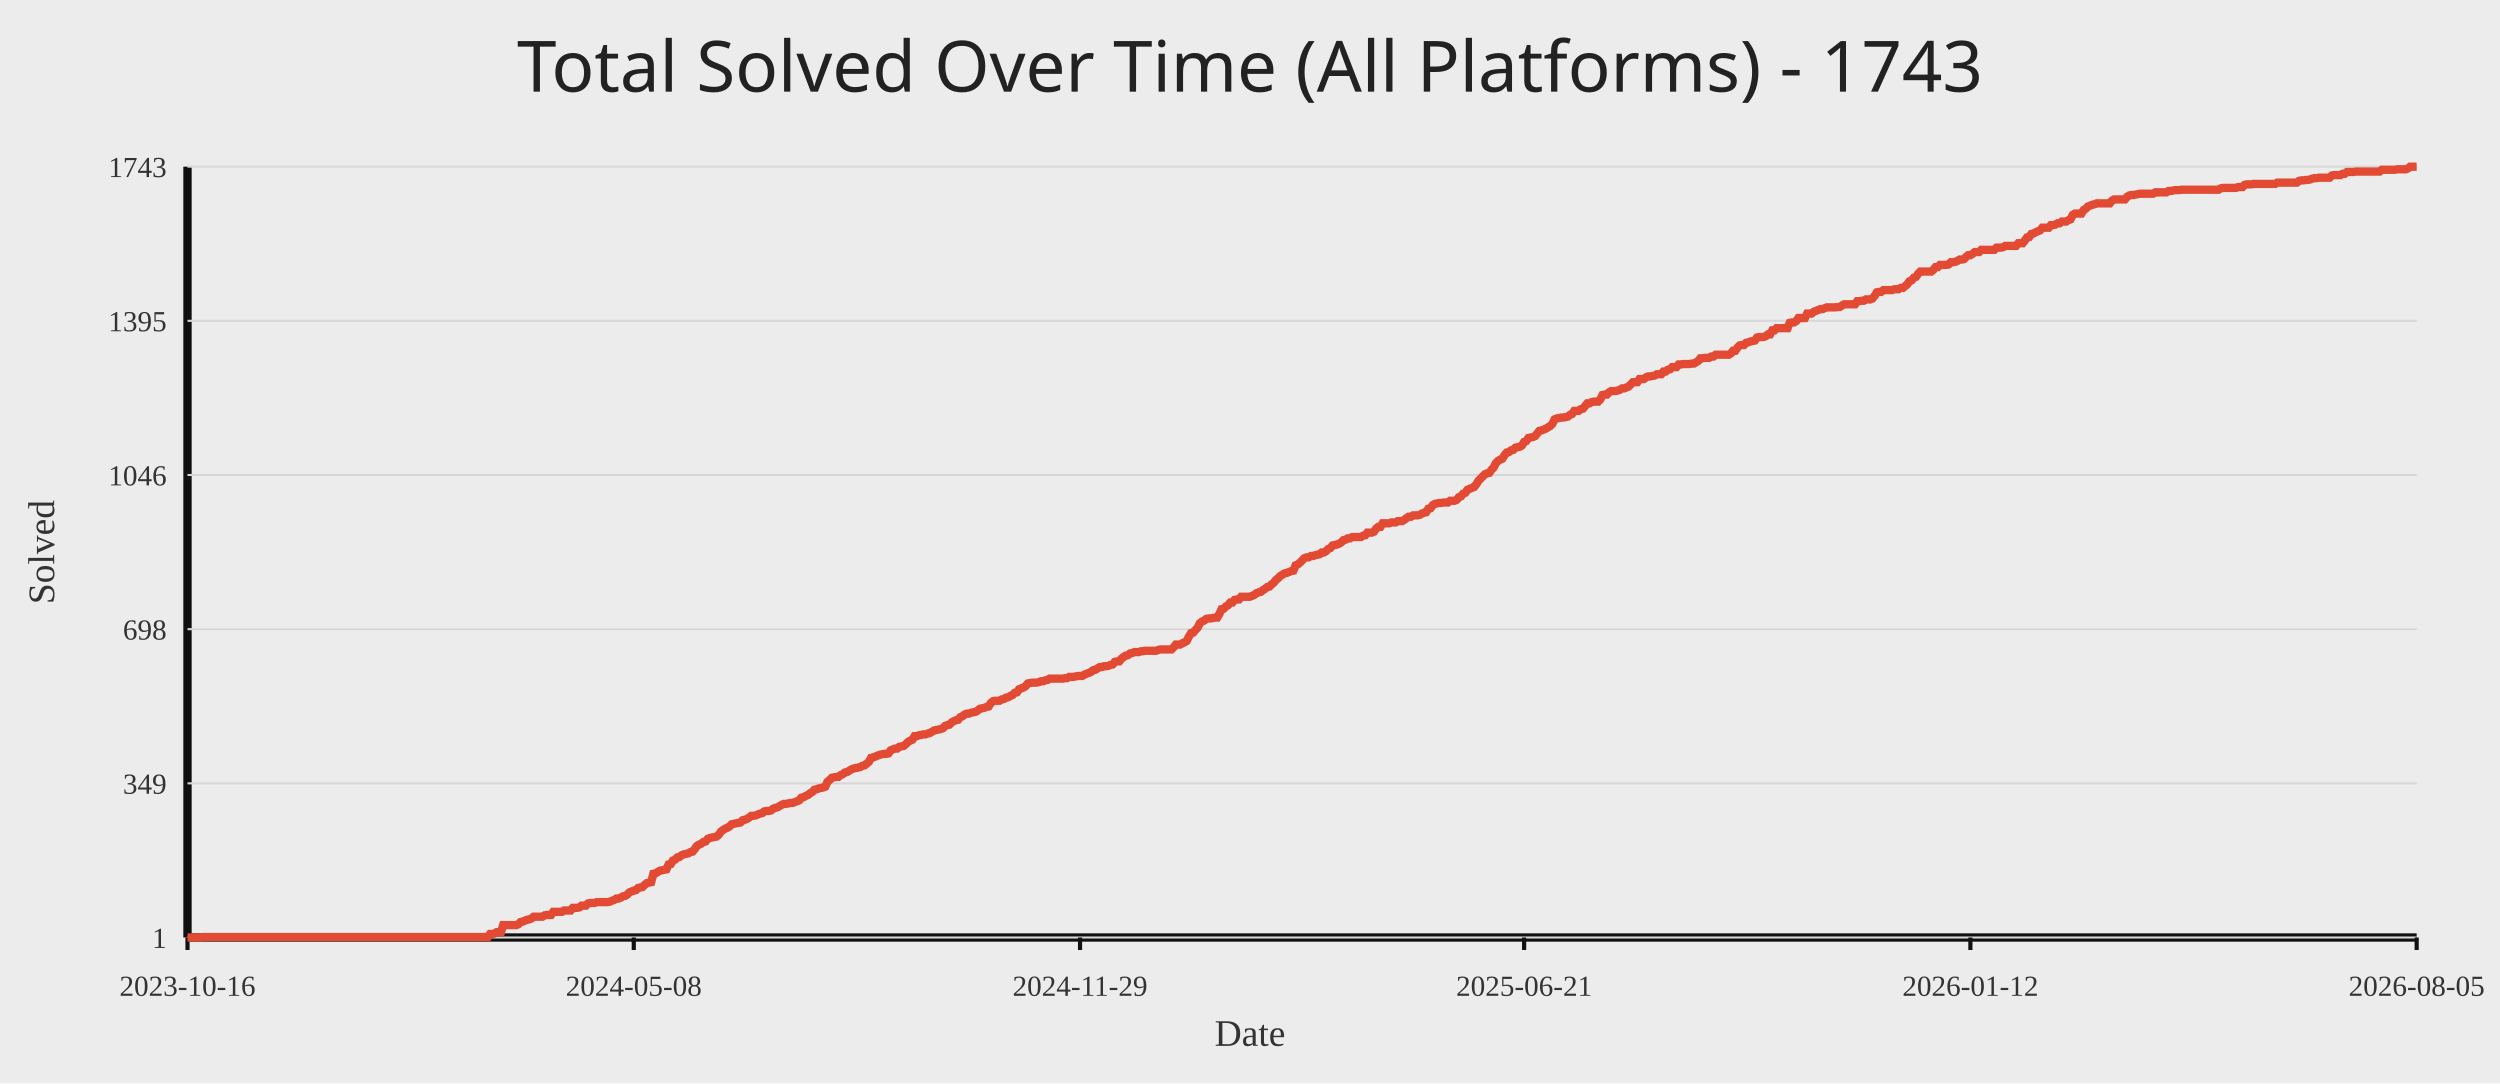
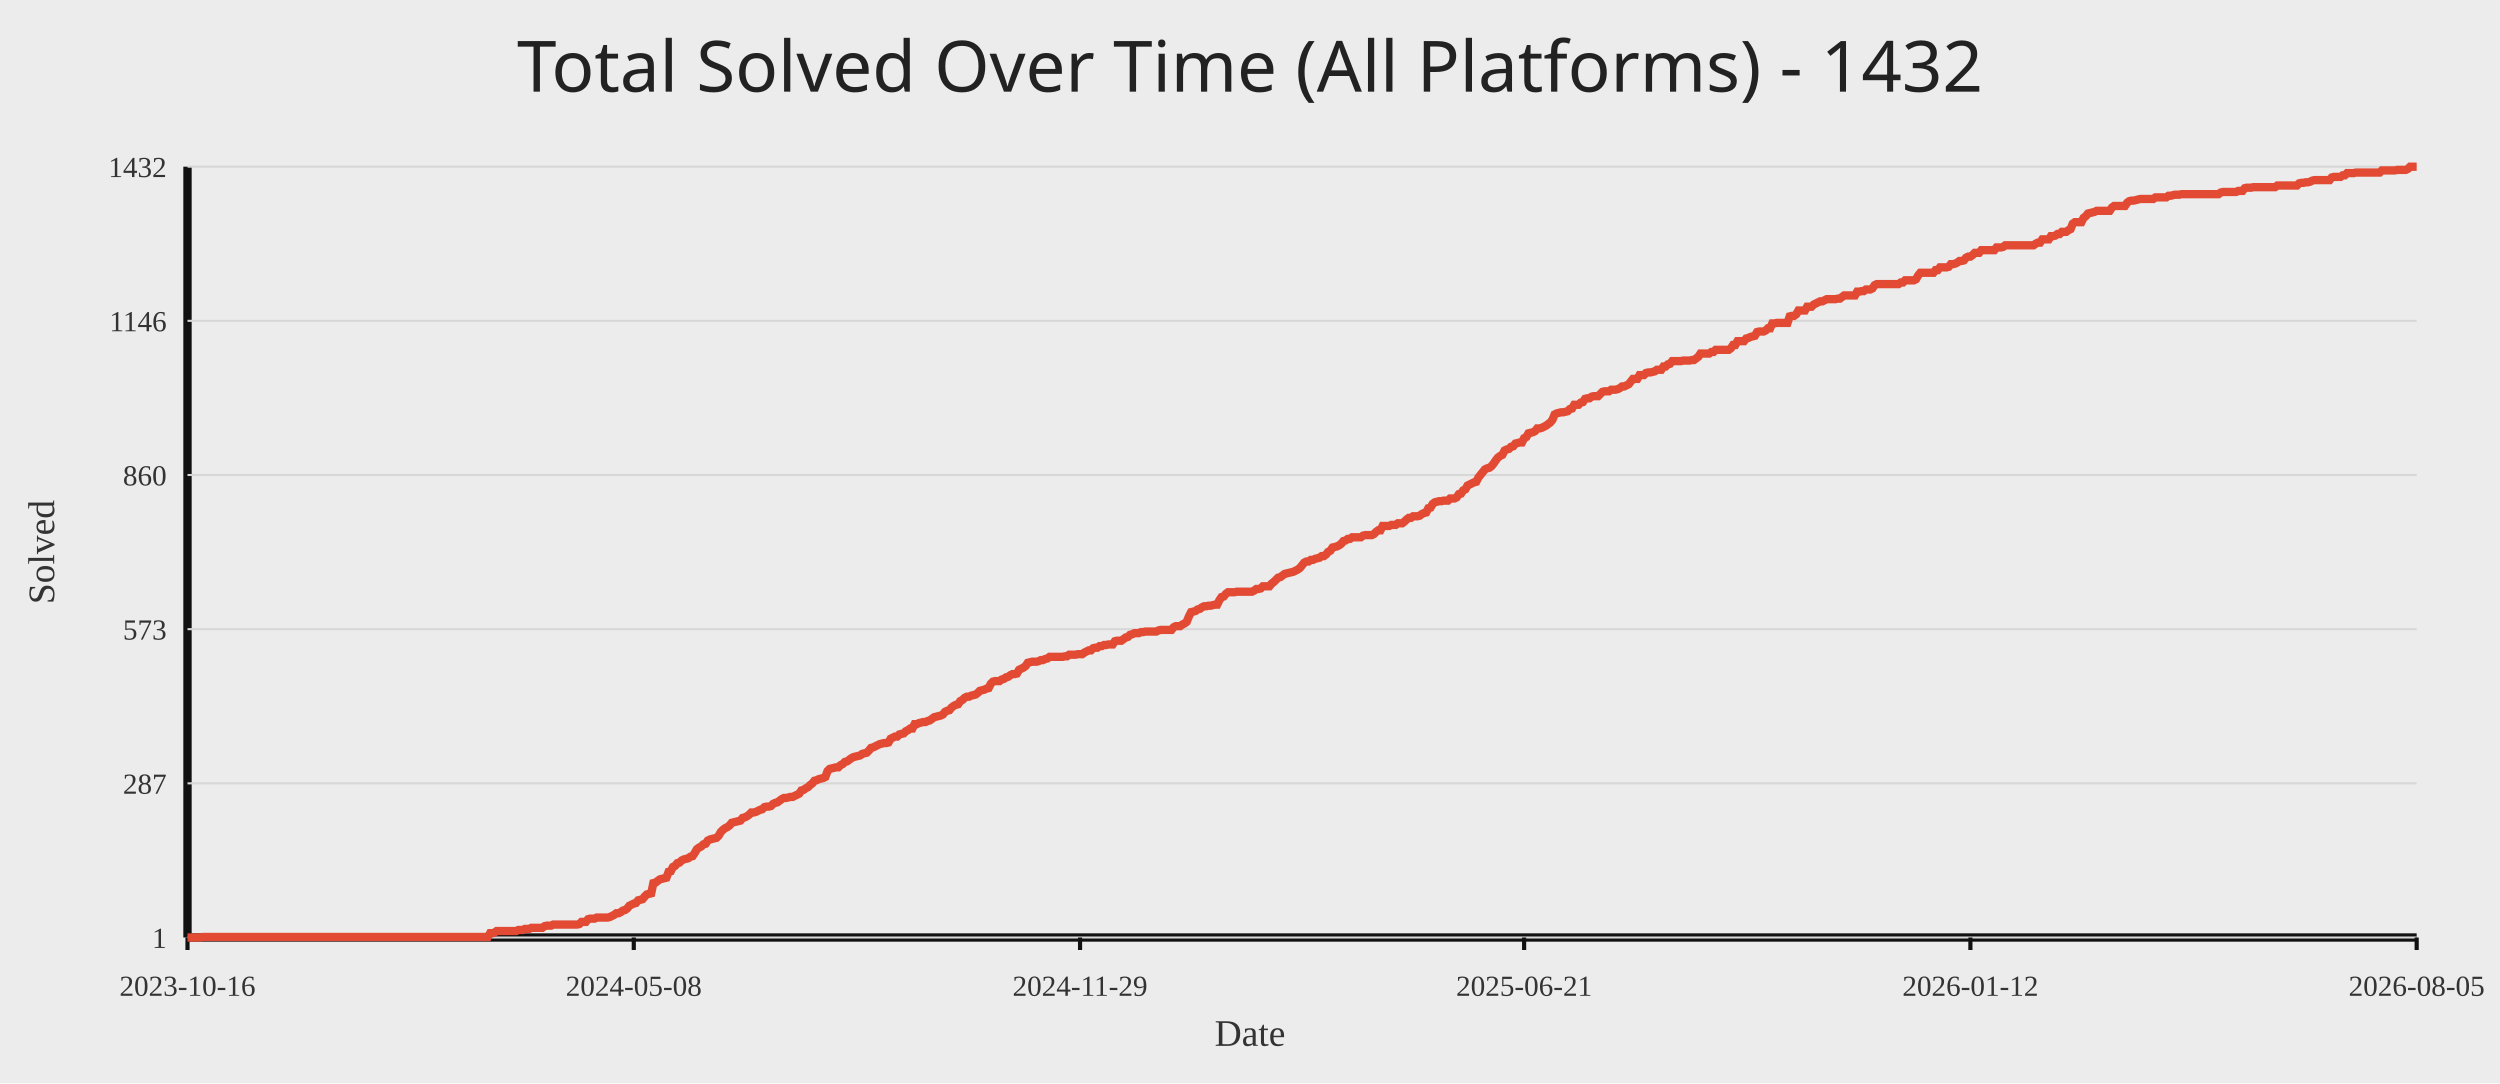
<svg xmlns="http://www.w3.org/2000/svg" width="1200" height="520">
  <rect width="100%" height="100%" fill="#ececec" />
-   <text x="50%" y="44" text-anchor="middle" fill="#222" font-size="34" font-family="Comic Sans MS, Segoe UI">Total Solved Over Time (All Platforms) - 1743</text>
+   <text x="50%" y="44" text-anchor="middle" fill="#222" font-size="34" font-family="Comic Sans MS, Segoe UI">Total Solved Over Time (All Platforms) - 1432</text>
  <line x1="90" y1="450" x2="1160" y2="450" stroke="#111" stroke-width="4" />
  <line x1="90" y1="80" x2="90" y2="450" stroke="#111" stroke-width="4" />
  <line x1="90" y1="450.00" x2="1160" y2="450.00" stroke="#d7d7d7" stroke-width="1" />
  <text x="80" y="455.00" text-anchor="end" fill="#333" font-size="14">1</text>
  <line x1="90" y1="376.00" x2="1160" y2="376.00" stroke="#d7d7d7" stroke-width="1" />
-   <text x="80" y="381.00" text-anchor="end" fill="#333" font-size="14">349</text>
+   <text x="80" y="381.00" text-anchor="end" fill="#333" font-size="14">287</text>
  <line x1="90" y1="302.00" x2="1160" y2="302.00" stroke="#d7d7d7" stroke-width="1" />
-   <text x="80" y="307.00" text-anchor="end" fill="#333" font-size="14">698</text>
+   <text x="80" y="307.00" text-anchor="end" fill="#333" font-size="14">573</text>
  <line x1="90" y1="228.00" x2="1160" y2="228.00" stroke="#d7d7d7" stroke-width="1" />
-   <text x="80" y="233.00" text-anchor="end" fill="#333" font-size="14">1046</text>
+   <text x="80" y="233.00" text-anchor="end" fill="#333" font-size="14">860</text>
  <line x1="90" y1="154.00" x2="1160" y2="154.00" stroke="#d7d7d7" stroke-width="1" />
-   <text x="80" y="159.00" text-anchor="end" fill="#333" font-size="14">1395</text>
+   <text x="80" y="159.00" text-anchor="end" fill="#333" font-size="14">1146</text>
  <line x1="90" y1="80.00" x2="1160" y2="80.00" stroke="#d7d7d7" stroke-width="1" />
-   <text x="80" y="85.00" text-anchor="end" fill="#333" font-size="14">1743</text>
+   <text x="80" y="85.00" text-anchor="end" fill="#333" font-size="14">1432</text>
  <line x1="90.00" y1="450" x2="90.00" y2="456" stroke="#111" stroke-width="2" />
  <text x="90.00" y="478" text-anchor="middle" fill="#333" font-size="14">2023-10-16</text>
  <line x1="304.21" y1="450" x2="304.21" y2="456" stroke="#111" stroke-width="2" />
  <text x="304.21" y="478" text-anchor="middle" fill="#333" font-size="14">2024-05-08</text>
  <line x1="518.42" y1="450" x2="518.42" y2="456" stroke="#111" stroke-width="2" />
  <text x="518.42" y="478" text-anchor="middle" fill="#333" font-size="14">2024-11-29</text>
  <line x1="731.58" y1="450" x2="731.58" y2="456" stroke="#111" stroke-width="2" />
  <text x="731.58" y="478" text-anchor="middle" fill="#333" font-size="14">2025-06-21</text>
  <line x1="945.79" y1="450" x2="945.79" y2="456" stroke="#111" stroke-width="2" />
  <text x="945.79" y="478" text-anchor="middle" fill="#333" font-size="14">2026-01-12</text>
  <line x1="1160.00" y1="450" x2="1160.00" y2="456" stroke="#111" stroke-width="2" />
  <text x="1160.00" y="478" text-anchor="middle" fill="#333" font-size="14">2026-08-05</text>
-   <polyline fill="none" stroke="#e24a33" stroke-width="4" points="90.00,450.00 91.04,450.00 92.09,450.00 93.13,450.00 94.18,450.00 95.22,450.00 96.27,450.00 97.31,449.79 98.36,449.79 99.40,449.79 100.45,449.79 101.49,449.79 102.54,449.79 103.58,449.79 104.63,449.79 105.67,449.79 106.72,449.79 107.76,449.79 108.81,449.79 109.85,449.79 110.90,449.79 111.94,449.79 112.99,449.79 114.03,449.79 115.08,449.79 116.12,449.79 117.17,449.79 118.21,449.79 119.26,449.79 120.30,449.79 121.35,449.79 122.39,449.79 123.44,449.79 124.48,449.79 125.53,449.79 126.57,449.79 127.62,449.79 128.66,449.79 129.71,449.79 130.75,449.79 131.80,449.79 132.84,449.79 133.89,449.79 134.93,449.79 135.98,449.79 137.02,449.79 138.07,449.79 139.11,449.79 140.16,449.79 141.20,449.79 142.25,449.79 143.29,449.79 144.34,449.79 145.38,449.79 146.43,449.79 147.47,449.79 148.52,449.79 149.56,449.79 150.61,449.79 151.65,449.79 152.70,449.79 153.74,449.79 154.79,449.79 155.83,449.79 156.88,449.79 157.92,449.79 158.96,449.79 160.01,449.79 161.05,449.79 162.10,449.79 163.14,449.79 164.19,449.79 165.23,449.79 166.28,449.79 167.32,449.79 168.37,449.79 169.41,449.79 170.46,449.79 171.50,449.79 172.55,449.79 173.59,449.79 174.64,449.79 175.68,449.79 176.73,449.79 177.77,449.79 178.82,449.79 179.86,449.79 180.91,449.79 181.95,449.79 183.00,449.79 184.04,449.79 185.09,449.79 186.13,449.79 187.18,449.79 188.22,449.79 189.27,449.79 190.31,449.79 191.36,449.79 192.40,449.79 193.45,449.79 194.49,449.79 195.54,449.79 196.58,449.79 197.63,449.79 198.67,449.79 199.72,449.79 200.76,449.79 201.81,449.79 202.85,449.79 203.90,449.79 204.94,449.79 205.99,449.79 207.03,449.79 208.08,449.79 209.12,449.79 210.17,449.79 211.21,449.79 212.26,449.79 213.30,449.79 214.35,449.79 215.39,449.79 216.44,449.79 217.48,449.79 218.53,449.79 219.57,449.79 220.62,449.79 221.66,449.79 222.71,449.79 223.75,449.79 224.79,449.79 225.84,449.79 226.88,449.79 227.93,449.79 228.97,449.79 230.02,449.79 231.06,449.79 232.11,449.79 233.15,449.79 234.20,449.79 235.24,448.30 236.29,448.30 237.33,448.09 238.38,447.45 239.42,447.45 240.47,447.45 241.51,444.05 242.56,444.05 243.60,444.05 244.65,444.05 245.69,444.05 246.74,444.05 247.78,444.05 248.83,443.63 249.87,442.57 250.92,442.35 251.96,441.93 253.01,441.50 254.05,441.29 255.10,440.87 256.14,440.02 257.19,440.02 258.23,440.02 259.28,440.02 260.32,440.02 261.37,439.38 262.41,439.17 263.46,439.17 264.50,439.17 265.55,437.68 266.59,437.68 267.64,437.68 268.68,437.68 269.73,437.68 270.77,437.04 271.82,437.04 272.86,437.04 273.91,437.04 274.95,435.77 276.00,435.77 277.04,435.77 278.09,435.56 279.13,434.71 280.18,434.71 281.22,434.71 282.27,433.65 283.31,433.43 284.36,433.43 285.40,433.43 286.45,433.01 287.49,433.01 288.54,433.01 289.58,433.01 290.62,433.01 291.67,433.01 292.71,432.80 293.76,432.37 294.80,431.95 295.85,431.31 296.89,431.31 297.94,430.88 298.98,430.25 300.03,430.03 301.07,429.40 302.12,428.34 303.16,427.91 304.21,427.49 305.25,427.27 306.30,426.21 307.34,426.00 308.39,425.79 309.43,424.72 310.48,423.87 311.52,423.66 312.57,423.45 313.61,419.41 314.66,419.20 315.70,418.56 316.75,417.93 317.79,417.72 318.84,417.50 319.88,417.29 320.93,414.95 321.97,414.74 323.02,413.04 324.06,412.62 325.11,411.56 326.15,411.34 327.20,410.49 328.24,410.07 329.29,409.86 330.33,409.64 331.38,409.01 332.42,408.79 333.47,407.52 334.51,406.03 335.56,405.40 336.60,404.97 337.65,404.12 338.69,403.91 339.74,402.63 340.78,402.21 341.83,402.00 342.87,401.79 343.92,401.57 344.96,400.72 346.01,399.24 347.05,398.39 348.10,397.75 349.14,397.32 350.19,396.69 351.23,395.63 352.28,395.41 353.32,395.20 354.37,394.99 355.41,394.78 356.46,393.71 357.50,393.50 358.54,393.08 359.59,392.44 360.63,391.59 361.68,391.59 362.72,391.38 363.77,390.95 364.81,390.53 365.86,390.32 366.90,389.47 367.95,389.25 368.99,389.25 370.04,389.04 371.08,388.19 372.13,387.77 373.17,387.55 374.22,386.92 375.26,386.28 376.31,385.86 377.35,385.86 378.40,385.64 379.44,385.43 380.49,385.43 381.53,385.01 382.58,384.58 383.62,384.16 384.67,382.88 385.71,382.67 386.76,382.03 387.80,381.61 388.85,380.76 389.89,380.12 390.94,379.06 391.98,378.85 393.03,378.42 394.07,378.21 395.12,378.00 396.16,377.57 397.21,375.24 398.25,374.39 399.30,373.32 400.34,373.11 401.39,372.90 402.43,372.90 403.48,372.05 404.52,371.62 405.57,370.77 406.61,370.56 407.66,369.93 408.70,369.29 409.75,368.86 410.79,368.65 411.84,368.44 412.88,368.23 413.93,367.59 414.97,367.38 416.02,366.53 417.06,365.68 418.11,363.77 419.15,363.55 420.20,363.13 421.24,362.70 422.29,362.28 423.33,362.07 424.38,361.85 425.42,361.85 426.46,361.64 427.51,360.15 428.55,359.73 429.60,359.31 430.64,359.31 431.69,358.46 432.73,358.24 433.78,358.03 434.82,357.18 435.87,356.12 436.91,355.48 437.96,355.06 439.00,353.36 440.05,353.36 441.09,352.93 442.14,352.72 443.18,352.51 444.23,352.51 445.27,352.08 446.32,351.87 447.36,351.23 448.41,350.60 449.45,350.38 450.50,350.17 451.54,349.96 452.59,349.54 453.63,348.47 454.68,348.05 455.72,347.84 456.77,346.77 457.81,346.14 458.86,345.71 459.90,345.50 460.95,344.23 461.99,343.80 463.04,342.95 464.08,342.53 465.13,342.53 466.17,342.10 467.22,341.89 468.26,341.68 469.31,341.04 470.35,340.19 471.40,339.98 472.44,339.76 473.49,339.34 474.53,339.13 475.58,337.43 476.62,336.58 477.67,336.37 478.71,336.37 479.76,336.37 480.80,335.73 481.85,335.52 482.89,334.88 483.94,334.67 484.98,334.03 486.03,333.61 487.07,332.54 488.12,332.33 489.16,330.84 490.21,330.42 491.25,329.99 492.29,329.36 493.34,328.08 494.38,327.87 495.43,327.66 496.47,327.66 497.52,327.66 498.56,327.45 499.61,327.02 500.65,327.02 501.70,326.60 502.74,326.38 503.79,325.75 504.83,325.75 505.88,325.75 506.92,325.75 507.97,325.75 509.01,325.75 510.06,325.75 511.10,325.53 512.15,325.53 513.19,324.90 514.24,324.90 515.28,324.90 516.33,324.68 517.37,324.47 518.42,324.47 519.46,324.47 520.51,323.83 521.55,323.41 522.60,322.99 523.64,322.56 524.69,321.71 525.73,321.50 526.78,320.86 527.82,320.22 528.87,320.22 529.91,319.80 530.96,319.80 532.00,319.59 533.05,319.16 534.09,318.95 535.14,317.68 536.18,317.46 537.23,317.46 538.27,316.19 539.32,315.34 540.36,314.70 541.41,314.49 542.45,313.64 543.50,313.43 544.54,313.00 545.59,313.00 546.63,313.00 547.68,312.58 548.72,312.58 549.77,312.37 550.81,312.37 551.86,312.37 552.90,312.37 553.95,312.37 554.99,312.37 556.04,311.94 557.08,311.73 558.12,311.73 559.17,311.73 560.21,311.73 561.26,311.73 562.30,311.73 563.35,310.67 564.39,309.39 565.44,309.39 566.48,309.39 567.53,308.75 568.57,308.33 569.62,307.69 570.66,305.57 571.71,303.87 572.75,303.66 573.80,302.38 574.84,301.32 575.89,299.20 576.93,298.35 577.98,297.92 579.02,297.07 580.07,296.86 581.11,296.86 582.16,296.65 583.20,296.44 584.25,296.44 585.29,294.74 586.34,292.40 587.38,292.19 588.43,291.13 589.47,290.49 590.52,289.21 591.56,289.21 592.61,287.94 593.65,287.73 594.70,287.73 595.74,286.45 596.79,286.45 597.83,286.45 598.88,286.45 599.92,286.45 600.97,286.03 602.01,285.60 603.06,284.75 604.10,284.33 605.15,284.12 606.19,283.27 607.24,282.63 608.28,281.78 609.33,281.57 610.37,280.51 611.42,279.66 612.46,278.38 613.51,277.53 614.55,276.47 615.60,275.83 616.64,275.20 617.69,274.98 618.73,274.56 619.78,274.13 620.82,273.92 621.87,271.37 622.91,270.95 623.96,270.10 625.00,269.04 626.04,267.97 627.09,267.55 628.13,267.55 629.18,266.91 630.22,266.91 631.27,266.49 632.31,266.27 633.36,266.06 634.40,265.21 635.45,265.21 636.49,264.58 637.54,263.51 638.58,263.09 639.63,261.81 640.67,261.60 641.72,261.39 642.76,260.96 643.81,260.33 644.85,259.27 645.90,259.05 646.94,258.42 647.99,258.42 649.03,257.78 650.08,257.78 651.12,257.78 652.17,257.78 653.21,257.78 654.26,257.14 655.30,256.93 656.35,255.65 657.39,255.65 658.44,255.65 659.48,255.23 660.53,253.74 661.57,252.89 662.62,252.89 663.66,251.19 664.71,251.19 665.75,251.19 666.80,251.19 667.84,250.77 668.89,250.77 669.93,250.77 670.98,250.13 672.02,250.13 673.07,250.13 674.11,249.49 675.16,248.65 676.20,248.01 677.25,248.01 678.29,247.37 679.34,247.37 680.38,247.37 681.43,247.16 682.47,246.52 683.52,246.10 684.56,245.88 685.61,244.18 686.65,243.97 687.70,242.49 688.74,241.85 689.79,241.64 690.83,241.42 691.88,241.42 692.92,241.21 693.96,241.21 695.01,241.21 696.05,240.36 697.10,240.36 698.14,240.36 699.19,239.94 700.23,238.66 701.28,238.24 702.32,236.96 703.37,236.54 704.41,235.05 705.46,234.63 706.50,234.20 707.55,233.78 708.59,232.50 709.64,230.80 710.68,229.74 711.73,228.68 712.77,227.62 713.82,227.19 714.86,226.98 715.91,225.49 716.95,224.43 718.00,222.31 719.04,221.25 720.09,220.61 721.13,220.18 722.18,218.48 723.22,217.21 724.27,217.00 725.31,216.15 726.36,215.94 727.40,214.87 728.45,214.66 729.49,214.45 730.54,213.81 731.58,212.11 732.63,211.69 733.67,210.20 734.72,209.99 735.76,209.78 736.81,209.35 737.85,208.08 738.90,206.80 739.94,206.59 740.99,206.17 742.03,205.74 743.08,205.10 744.12,204.47 745.17,203.40 746.21,201.28 747.26,200.86 748.30,200.64 749.35,200.43 750.39,200.43 751.44,200.22 752.48,200.01 753.53,199.16 754.57,198.73 755.62,197.24 756.66,197.24 757.71,197.24 758.75,196.39 759.79,196.18 760.84,194.91 761.88,193.63 762.93,193.63 763.97,193.00 765.02,192.78 766.06,192.78 767.11,192.78 768.15,191.72 769.20,189.60 770.24,189.39 771.29,189.39 772.33,188.32 773.38,187.69 774.42,187.69 775.47,187.69 776.51,187.47 777.56,187.05 778.60,186.41 779.65,186.41 780.69,185.99 781.74,185.56 782.78,184.50 783.83,183.44 784.87,183.44 785.92,183.44 786.96,181.95 788.01,181.95 789.05,181.95 790.10,181.10 791.14,180.68 792.19,180.68 793.23,180.46 794.28,180.25 795.32,179.62 796.37,179.62 797.41,179.62 798.46,178.34 799.50,178.34 800.55,177.49 801.59,177.28 802.64,176.22 803.68,176.22 804.73,176.22 805.77,174.94 806.82,174.94 807.86,174.73 808.91,174.73 809.95,174.73 811.00,174.73 812.04,174.52 813.09,174.52 814.13,173.88 815.18,173.24 816.22,171.97 817.27,171.97 818.31,171.76 819.36,171.76 820.40,171.76 821.45,171.12 822.49,171.12 823.54,170.27 824.58,170.27 825.62,170.27 826.67,170.27 827.71,170.27 828.76,170.27 829.80,170.27 830.85,169.63 831.89,168.36 832.94,168.36 833.98,166.87 835.03,165.81 836.07,165.60 837.12,165.60 838.16,164.54 839.21,164.32 840.25,163.90 841.30,163.69 842.34,163.47 843.39,161.99 844.43,161.77 845.48,161.77 846.52,161.77 847.57,161.35 848.61,160.50 849.66,160.50 850.70,158.59 851.75,158.59 852.79,157.53 853.84,157.53 854.88,157.53 855.93,157.53 856.97,157.53 858.02,157.53 859.06,154.98 860.11,154.76 861.15,154.76 862.20,154.13 863.24,152.64 864.29,152.64 865.33,152.64 866.38,152.64 867.42,150.52 868.47,150.52 869.51,150.52 870.56,149.67 871.60,149.24 872.65,148.82 873.69,148.39 874.74,148.39 875.78,147.97 876.83,147.54 877.87,147.54 878.92,147.54 879.96,147.54 881.01,147.54 882.05,147.33 883.10,147.33 884.14,146.69 885.19,146.06 886.23,146.06 887.28,146.06 888.32,146.06 889.37,146.06 890.41,146.06 891.46,144.57 892.50,144.57 893.54,144.36 894.59,144.36 895.63,143.72 896.68,143.72 897.72,143.72 898.77,143.30 899.81,142.02 900.86,140.32 901.90,140.11 902.95,140.11 903.99,139.26 905.04,139.26 906.08,139.26 907.13,139.26 908.17,139.26 909.22,138.83 910.26,138.83 911.31,138.83 912.35,138.20 913.40,138.20 914.44,137.35 915.49,136.50 916.53,135.01 917.58,134.59 918.62,133.31 919.67,132.89 920.71,131.40 921.76,130.34 922.80,130.34 923.85,130.34 924.89,130.34 925.94,130.34 926.98,130.34 928.03,129.49 929.07,128.21 930.12,128.21 931.16,127.15 932.21,127.15 933.25,127.15 934.30,127.15 935.34,126.94 936.39,125.88 937.43,125.88 938.48,125.67 939.52,125.24 940.57,124.60 941.61,124.60 942.66,124.39 943.70,123.33 944.75,122.48 945.79,122.48 946.84,121.84 947.88,120.99 948.93,120.99 949.97,120.99 951.02,119.93 952.06,119.93 953.11,119.93 954.15,119.93 955.20,119.93 956.24,119.93 957.29,119.93 958.33,118.87 959.38,118.87 960.42,118.87 961.46,118.66 962.51,118.02 963.55,118.02 964.60,118.02 965.64,118.02 966.69,118.02 967.73,118.02 968.78,116.75 969.82,116.75 970.87,116.75 971.91,115.47 972.96,113.98 974.00,113.77 975.05,112.28 976.09,112.07 977.14,111.44 978.18,111.01 979.23,110.59 980.27,109.31 981.32,109.31 982.36,109.31 983.41,109.31 984.45,108.04 985.50,108.04 986.54,107.82 987.59,107.19 988.63,107.19 989.68,106.34 990.72,106.34 991.77,106.34 992.81,105.70 993.86,105.28 994.90,103.15 995.95,102.51 996.99,102.51 998.04,102.51 999.08,102.51 1000.13,100.82 1001.17,100.18 1002.22,99.12 1003.26,98.69 1004.31,98.27 1005.35,98.05 1006.40,97.63 1007.44,97.63 1008.49,97.63 1009.53,97.63 1010.58,97.63 1011.62,97.63 1012.67,97.63 1013.71,96.35 1014.76,95.72 1015.80,95.72 1016.85,95.72 1017.89,95.72 1018.94,95.72 1019.98,95.72 1021.03,94.44 1022.07,93.81 1023.12,93.59 1024.16,93.59 1025.21,93.38 1026.25,93.17 1027.29,92.96 1028.34,92.96 1029.38,92.96 1030.43,92.96 1031.47,92.96 1032.52,92.96 1033.56,92.96 1034.61,92.32 1035.65,92.32 1036.70,92.32 1037.74,92.32 1038.79,92.32 1039.83,92.32 1040.88,91.68 1041.92,91.68 1042.97,91.47 1044.01,91.26 1045.06,91.26 1046.10,91.26 1047.15,91.04 1048.19,91.04 1049.24,91.04 1050.28,91.04 1051.33,91.04 1052.37,91.04 1053.42,91.04 1054.46,91.04 1055.51,91.04 1056.55,91.04 1057.60,91.04 1058.64,91.04 1059.69,91.04 1060.73,91.04 1061.78,91.04 1062.82,91.04 1063.87,91.04 1064.91,91.04 1065.96,90.41 1067.00,90.20 1068.05,90.20 1069.09,90.20 1070.14,90.20 1071.18,90.20 1072.23,90.20 1073.27,90.20 1074.32,89.77 1075.36,89.77 1076.41,89.77 1077.45,88.71 1078.50,88.50 1079.54,88.50 1080.59,88.50 1081.63,88.28 1082.68,88.28 1083.72,88.28 1084.77,88.28 1085.81,88.28 1086.86,88.28 1087.90,88.28 1088.95,88.28 1089.99,88.28 1091.04,88.28 1092.08,88.28 1093.12,87.65 1094.17,87.65 1095.21,87.65 1096.26,87.65 1097.30,87.65 1098.35,87.65 1099.39,87.65 1100.44,87.65 1101.48,87.65 1102.53,87.65 1103.57,86.80 1104.62,86.58 1105.66,86.58 1106.71,86.37 1107.75,86.37 1108.80,86.16 1109.84,85.73 1110.89,85.52 1111.93,85.52 1112.98,85.31 1114.02,85.31 1115.07,85.31 1116.11,85.31 1117.16,85.31 1118.20,85.31 1119.25,84.25 1120.29,84.04 1121.34,84.04 1122.38,84.04 1123.43,84.04 1124.47,83.40 1125.52,83.40 1126.56,82.55 1127.61,82.55 1128.65,82.55 1129.70,82.55 1130.74,82.34 1131.79,82.34 1132.83,82.34 1133.88,82.34 1134.92,82.34 1135.97,82.34 1137.01,82.34 1138.06,82.34 1139.10,82.34 1140.15,82.34 1141.19,82.34 1142.24,82.34 1143.28,81.49 1144.33,81.49 1145.37,81.49 1146.42,81.49 1147.46,81.49 1148.51,81.49 1149.55,81.49 1150.60,81.27 1151.64,81.27 1152.69,81.27 1153.73,81.27 1154.78,81.27 1155.82,80.85 1156.87,80.00 1157.91,80.00 1158.96,80.00 1160.00,80.00" />
+   <polyline fill="none" stroke="#e24a33" stroke-width="4" points="90.00,450.00 91.04,450.00 92.09,450.00 93.13,450.00 94.18,450.00 95.22,450.00 96.27,450.00 97.31,449.74 98.36,449.74 99.40,449.74 100.45,449.74 101.49,449.74 102.54,449.74 103.58,449.74 104.63,449.74 105.67,449.74 106.72,449.74 107.76,449.74 108.81,449.74 109.85,449.74 110.90,449.74 111.94,449.74 112.99,449.74 114.03,449.74 115.08,449.74 116.12,449.74 117.17,449.74 118.21,449.74 119.26,449.74 120.30,449.74 121.35,449.74 122.39,449.74 123.44,449.74 124.48,449.74 125.53,449.74 126.57,449.74 127.62,449.74 128.66,449.74 129.71,449.74 130.75,449.74 131.80,449.74 132.84,449.74 133.89,449.74 134.93,449.74 135.98,449.74 137.02,449.74 138.07,449.74 139.11,449.74 140.16,449.74 141.20,449.74 142.25,449.74 143.29,449.74 144.34,449.74 145.38,449.74 146.43,449.74 147.47,449.74 148.52,449.74 149.56,449.74 150.61,449.74 151.65,449.74 152.70,449.74 153.74,449.74 154.79,449.74 155.83,449.74 156.88,449.74 157.92,449.74 158.96,449.74 160.01,449.74 161.05,449.74 162.10,449.74 163.14,449.74 164.19,449.74 165.23,449.74 166.28,449.74 167.32,449.74 168.37,449.74 169.41,449.74 170.46,449.74 171.50,449.74 172.55,449.74 173.59,449.74 174.64,449.74 175.68,449.74 176.73,449.74 177.77,449.74 178.82,449.74 179.86,449.74 180.91,449.74 181.95,449.74 183.00,449.74 184.04,449.74 185.09,449.74 186.13,449.74 187.18,449.74 188.22,449.74 189.27,449.74 190.31,449.74 191.36,449.74 192.40,449.74 193.45,449.74 194.49,449.74 195.54,449.74 196.58,449.74 197.63,449.74 198.67,449.74 199.72,449.74 200.76,449.74 201.81,449.74 202.85,449.74 203.90,449.74 204.94,449.74 205.99,449.74 207.03,449.74 208.08,449.74 209.12,449.74 210.17,449.74 211.21,449.74 212.26,449.74 213.30,449.74 214.35,449.74 215.39,449.74 216.44,449.74 217.48,449.74 218.53,449.74 219.57,449.74 220.62,449.74 221.66,449.74 222.71,449.74 223.75,449.74 224.79,449.74 225.84,449.74 226.88,449.74 227.93,449.74 228.97,449.74 230.02,449.74 231.06,449.74 232.11,449.74 233.15,449.74 234.20,449.74 235.24,447.93 236.29,447.93 237.33,447.67 238.38,446.90 239.42,446.90 240.47,446.90 241.51,446.90 242.56,446.90 243.60,446.90 244.65,446.90 245.69,446.90 246.74,446.90 247.78,446.90 248.83,446.38 249.87,446.38 250.92,446.38 251.96,445.86 253.01,445.86 254.05,445.86 255.10,445.35 256.14,445.35 257.19,445.35 258.23,445.35 259.28,445.35 260.32,445.35 261.37,444.57 262.41,444.31 263.46,444.31 264.50,444.31 265.55,443.79 266.59,443.79 267.64,443.79 268.68,443.79 269.73,443.79 270.77,443.79 271.82,443.79 272.86,443.79 273.91,443.79 274.95,443.79 276.00,443.79 277.04,443.79 278.09,443.54 279.13,442.50 280.18,442.50 281.22,442.50 282.27,441.21 283.31,440.95 284.36,440.95 285.40,440.95 286.45,440.43 287.49,440.43 288.54,440.43 289.58,440.43 290.62,440.43 291.67,440.43 292.71,440.17 293.76,439.66 294.80,439.14 295.85,438.36 296.89,438.36 297.94,437.85 298.98,437.07 300.03,436.81 301.07,436.04 302.12,434.74 303.16,434.23 304.21,433.71 305.25,433.45 306.30,432.16 307.34,431.90 308.39,431.64 309.43,430.35 310.48,429.32 311.52,429.06 312.57,428.80 313.61,423.89 314.66,423.63 315.70,422.85 316.75,422.08 317.79,421.82 318.84,421.56 319.88,421.30 320.93,418.46 321.97,418.20 323.02,416.13 324.06,415.61 325.11,414.32 326.15,414.06 327.20,413.03 328.24,412.51 329.29,412.25 330.33,411.99 331.38,411.22 332.42,410.96 333.47,409.41 334.51,407.60 335.56,406.82 336.60,406.30 337.65,405.27 338.69,405.01 339.74,403.46 340.78,402.94 341.83,402.68 342.87,402.42 343.92,402.17 344.96,401.13 346.01,399.32 347.05,398.29 348.10,397.51 349.14,397.00 350.19,396.22 351.23,394.93 352.28,394.67 353.32,394.41 354.37,394.15 355.41,393.89 356.46,392.60 357.50,392.34 358.54,391.82 359.59,391.05 360.63,390.01 361.68,390.01 362.72,389.76 363.77,389.24 364.81,388.72 365.86,388.46 366.90,387.43 367.95,387.17 368.99,387.17 370.04,386.91 371.08,385.88 372.13,385.36 373.17,385.10 374.22,384.33 375.26,383.55 376.31,383.03 377.35,383.03 378.40,382.77 379.44,382.52 380.49,382.52 381.53,382.00 382.58,381.48 383.62,380.96 384.67,379.41 385.71,379.15 386.76,378.38 387.80,377.86 388.85,376.83 389.89,376.05 390.94,374.76 391.98,374.50 393.03,373.98 394.07,373.72 395.12,373.47 396.16,372.95 397.21,370.10 398.25,369.07 399.30,368.81 400.34,368.55 401.39,368.29 402.43,368.29 403.48,367.26 404.52,366.74 405.57,365.71 406.61,365.45 407.66,364.68 408.70,363.90 409.75,363.38 410.79,363.12 411.84,362.87 412.88,362.61 413.93,361.83 414.97,361.57 416.02,361.31 417.06,360.28 418.11,358.99 419.15,358.73 420.20,358.21 421.24,357.69 422.29,357.18 423.33,356.92 424.38,356.66 425.42,356.66 426.46,356.40 427.51,354.59 428.55,354.07 429.60,353.56 430.64,353.56 431.69,352.52 432.73,352.26 433.78,352.01 434.82,350.97 435.87,350.45 436.91,349.68 437.96,349.68 439.00,347.61 440.05,347.61 441.09,347.09 442.14,346.83 443.18,346.58 444.23,346.58 445.27,346.06 446.32,345.80 447.36,345.02 448.41,344.25 449.45,343.99 450.50,343.73 451.54,343.47 452.59,342.96 453.63,341.66 454.68,341.15 455.72,340.89 456.77,339.59 457.81,338.82 458.86,338.30 459.90,338.04 460.95,336.49 461.99,335.97 463.04,334.94 464.08,334.42 465.13,334.42 466.17,333.91 467.22,333.65 468.26,333.39 469.31,332.61 470.35,331.58 471.40,331.32 472.44,331.06 473.49,330.55 474.53,330.29 475.58,328.22 476.62,327.18 477.67,326.93 478.71,326.93 479.76,326.93 480.80,326.15 481.85,325.89 482.89,325.12 483.94,324.86 484.98,324.08 486.03,323.56 487.07,323.56 488.12,323.31 489.16,321.50 490.21,320.98 491.25,320.46 492.29,319.69 493.34,318.13 494.38,317.88 495.43,317.62 496.47,317.62 497.52,317.62 498.56,317.36 499.61,316.84 500.65,316.84 501.70,316.32 502.74,316.07 503.79,315.29 504.83,315.29 505.88,315.29 506.92,315.29 507.97,315.29 509.01,315.29 510.06,315.29 511.10,315.03 512.15,315.03 513.19,314.26 514.24,314.26 515.28,314.26 516.33,314.26 517.37,314.00 518.42,314.00 519.46,314.00 520.51,313.22 521.55,312.70 522.60,312.19 523.64,312.19 524.69,311.15 525.73,310.89 526.78,310.89 527.82,310.12 528.87,310.12 529.91,309.60 530.96,309.60 532.00,309.34 533.05,309.34 534.09,309.34 535.14,307.79 536.18,307.53 537.23,307.53 538.27,307.53 539.32,306.76 540.36,305.98 541.41,305.72 542.45,304.69 543.50,304.43 544.54,303.91 545.59,303.91 546.63,303.91 547.68,303.40 548.72,303.40 549.77,303.14 550.81,303.14 551.86,303.14 552.90,303.14 553.95,303.14 554.99,303.14 556.04,302.62 557.08,302.36 558.12,302.36 559.17,302.36 560.21,302.36 561.26,302.36 562.30,302.36 563.35,301.07 564.39,300.55 565.44,300.55 566.48,300.55 567.53,299.78 568.57,299.26 569.62,298.48 570.66,295.90 571.71,293.83 572.75,293.57 573.80,293.31 574.84,292.54 575.89,292.28 576.93,291.50 577.98,290.99 579.02,290.99 580.07,290.73 581.11,290.73 582.16,290.47 583.20,290.21 584.25,290.21 585.29,288.14 586.34,286.59 587.38,286.33 588.43,285.04 589.47,284.26 590.52,284.26 591.56,284.26 592.61,284.26 593.65,284.00 594.70,284.00 595.74,284.00 596.79,284.00 597.83,284.00 598.88,284.00 599.92,284.00 600.97,284.00 602.01,283.49 603.06,282.71 604.10,282.71 605.15,282.45 606.19,281.42 607.24,281.42 608.28,281.42 609.33,281.42 610.37,280.13 611.42,279.35 612.46,278.32 613.51,277.28 614.55,277.02 615.60,276.25 616.64,275.47 617.69,275.21 618.73,274.95 619.78,274.70 620.82,274.44 621.87,273.92 622.91,273.40 623.96,272.63 625.00,271.33 626.04,270.04 627.09,269.52 628.13,269.52 629.18,268.75 630.22,268.75 631.27,268.23 632.31,267.97 633.36,267.71 634.40,266.94 635.45,266.94 636.49,266.16 637.54,264.87 638.58,264.35 639.63,262.80 640.67,262.54 641.72,262.29 642.76,261.77 643.81,260.99 644.85,259.70 645.90,259.44 646.94,258.67 647.99,258.67 649.03,257.89 650.08,257.89 651.12,257.89 652.17,257.89 653.21,257.89 654.26,257.11 655.30,256.86 656.35,256.86 657.39,256.86 658.44,256.86 659.48,256.34 660.53,255.30 661.57,254.53 662.62,254.53 663.66,252.46 664.71,252.46 665.75,252.46 666.80,252.46 667.84,251.94 668.89,251.94 669.93,251.94 670.98,251.17 672.02,251.17 673.07,251.17 674.11,250.39 675.16,249.36 676.20,248.58 677.25,248.58 678.29,247.81 679.34,247.81 680.38,247.81 681.43,247.55 682.47,246.77 683.52,246.25 684.56,246.00 685.61,243.93 686.65,243.67 687.70,241.86 688.74,241.08 689.79,240.82 690.83,240.57 691.88,240.57 692.92,240.31 693.96,240.31 695.01,240.31 696.05,239.27 697.10,239.27 698.14,239.27 699.19,238.76 700.23,237.20 701.28,236.95 702.32,235.39 703.37,234.88 704.41,233.07 705.46,232.55 706.50,232.03 707.55,231.52 708.59,231.26 709.64,229.19 710.68,227.90 711.73,226.60 712.77,225.31 713.82,224.79 714.86,224.54 715.91,223.76 716.95,222.47 718.00,220.92 719.04,219.62 720.09,218.85 721.13,218.33 722.18,216.26 723.22,215.74 724.27,215.49 725.31,214.45 726.36,214.19 727.40,212.90 728.45,212.64 729.49,212.38 730.54,212.38 731.58,210.31 732.63,209.80 733.67,207.99 734.72,207.73 735.76,207.47 736.81,206.95 737.85,205.66 738.90,205.66 739.94,205.40 740.99,204.88 742.03,204.37 743.08,203.59 744.12,202.82 745.17,201.52 746.21,198.94 747.26,198.42 748.30,198.16 749.35,197.90 750.39,197.90 751.44,197.65 752.48,197.39 753.53,196.35 754.57,196.09 755.62,194.28 756.66,194.28 757.71,194.28 758.75,193.25 759.79,192.99 760.84,191.44 761.88,191.18 762.93,191.18 763.97,190.41 765.02,190.15 766.06,190.15 767.11,190.15 768.15,189.11 769.20,188.08 770.24,187.82 771.29,187.82 772.33,187.82 773.38,187.04 774.42,187.04 775.47,187.04 776.51,186.79 777.56,186.27 778.60,185.49 779.65,185.49 780.69,184.98 781.74,184.46 782.78,183.17 783.83,181.87 784.87,181.87 785.92,181.87 786.96,180.06 788.01,180.06 789.05,180.06 790.10,179.03 791.14,178.77 792.19,178.77 793.23,178.51 794.28,178.25 795.32,177.48 796.37,177.48 797.41,177.48 798.46,175.93 799.50,175.93 800.55,174.89 801.59,174.63 802.64,173.34 803.68,173.34 804.73,173.34 805.77,173.34 806.82,173.34 807.86,173.08 808.91,173.08 809.95,173.08 811.00,173.08 812.04,172.82 813.09,172.82 814.13,172.05 815.18,171.27 816.22,169.72 817.27,169.72 818.31,169.72 819.36,169.72 820.40,169.72 821.45,168.94 822.49,168.94 823.54,167.91 824.58,167.91 825.62,167.91 826.67,167.91 827.71,167.91 828.76,167.91 829.80,167.91 830.85,167.13 831.89,165.58 832.94,165.58 833.98,163.77 835.03,163.77 836.07,163.77 837.12,163.77 838.16,162.48 839.21,162.22 840.25,161.71 841.30,161.45 842.34,161.19 843.39,159.38 844.43,159.12 845.48,159.12 846.52,159.12 847.57,158.60 848.61,157.57 849.66,157.57 850.70,155.24 851.75,155.24 852.79,154.98 853.84,154.98 854.88,154.98 855.93,154.98 856.97,154.98 858.02,154.98 859.06,151.88 860.11,151.62 861.15,151.62 862.20,150.85 863.24,149.04 864.29,149.04 865.33,149.04 866.38,149.04 867.42,147.23 868.47,147.23 869.51,147.23 870.56,146.19 871.60,145.67 872.65,145.16 873.69,144.64 874.74,144.64 875.78,144.12 876.83,143.61 877.87,143.61 878.92,143.61 879.96,143.61 881.01,143.61 882.05,143.35 883.10,143.35 884.14,142.57 885.19,141.80 886.23,141.80 887.28,141.80 888.32,141.80 889.37,141.80 890.41,141.80 891.46,139.99 892.50,139.99 893.54,139.73 894.59,139.73 895.63,138.95 896.68,138.95 897.72,138.95 898.77,138.43 899.81,136.88 900.86,136.37 901.90,136.37 902.95,136.37 903.99,136.37 905.04,136.37 906.08,136.37 907.13,136.37 908.17,136.37 909.22,136.37 910.26,136.37 911.31,136.37 912.35,135.59 913.40,135.59 914.44,134.56 915.49,134.56 916.53,134.56 917.58,134.56 918.62,134.56 919.67,134.04 920.71,132.23 921.76,130.94 922.80,130.94 923.85,130.94 924.89,130.94 925.94,130.94 926.98,130.94 928.03,130.94 929.07,129.64 930.12,129.64 931.16,128.35 932.21,128.35 933.25,128.35 934.30,128.35 935.34,128.09 936.39,126.80 937.43,126.80 938.48,126.54 939.52,126.02 940.57,125.25 941.61,125.25 942.66,124.99 943.70,123.70 944.75,123.18 945.79,123.18 946.84,122.40 947.88,121.37 948.93,121.37 949.97,121.37 951.02,120.08 952.06,120.08 953.11,120.08 954.15,120.08 955.20,120.08 956.24,120.08 957.29,120.08 958.33,118.78 959.38,118.78 960.42,118.78 961.46,118.53 962.51,117.75 963.55,117.75 964.60,117.75 965.64,117.75 966.69,117.75 967.73,117.75 968.78,117.75 969.82,117.75 970.87,117.75 971.91,117.75 972.96,117.75 974.00,117.75 975.05,117.75 976.09,117.75 977.14,116.97 978.18,116.46 979.23,116.46 980.27,114.91 981.32,114.91 982.36,114.91 983.41,114.91 984.45,113.35 985.50,113.35 986.54,113.10 987.59,112.32 988.63,112.32 989.68,111.29 990.72,111.29 991.77,111.29 992.81,110.51 993.86,109.99 994.90,107.41 995.95,106.63 996.99,106.63 998.04,106.63 999.08,106.63 1000.13,104.56 1001.17,103.79 1002.22,102.49 1003.26,102.24 1004.31,101.98 1005.35,101.72 1006.40,101.20 1007.44,101.20 1008.49,101.20 1009.53,101.20 1010.58,101.20 1011.62,101.20 1012.67,101.20 1013.71,99.65 1014.76,98.87 1015.80,98.87 1016.85,98.87 1017.89,98.87 1018.94,98.87 1019.98,98.87 1021.03,97.32 1022.07,96.55 1023.12,96.29 1024.16,96.29 1025.21,96.03 1026.25,95.77 1027.29,95.51 1028.34,95.51 1029.38,95.51 1030.43,95.51 1031.47,95.51 1032.52,95.51 1033.56,95.51 1034.61,94.74 1035.65,94.74 1036.70,94.74 1037.74,94.74 1038.79,94.74 1039.83,94.74 1040.88,93.96 1041.92,93.96 1042.97,93.70 1044.01,93.45 1045.06,93.45 1046.10,93.45 1047.15,93.19 1048.19,93.19 1049.24,93.19 1050.28,93.19 1051.33,93.19 1052.37,93.19 1053.42,93.19 1054.46,93.19 1055.51,93.19 1056.55,93.19 1057.60,93.19 1058.64,93.19 1059.69,93.19 1060.73,93.19 1061.78,93.19 1062.82,93.19 1063.87,93.19 1064.91,93.19 1065.96,92.41 1067.00,92.15 1068.05,92.15 1069.09,92.15 1070.14,92.15 1071.18,92.15 1072.23,92.15 1073.27,92.15 1074.32,91.64 1075.36,91.64 1076.41,91.64 1077.45,90.34 1078.50,90.08 1079.54,90.08 1080.59,90.08 1081.63,89.83 1082.68,89.83 1083.72,89.83 1084.77,89.83 1085.81,89.83 1086.86,89.83 1087.90,89.83 1088.95,89.83 1089.99,89.83 1091.04,89.83 1092.08,89.83 1093.12,89.05 1094.17,89.05 1095.21,89.05 1096.26,89.05 1097.30,89.05 1098.35,89.05 1099.39,89.05 1100.44,89.05 1101.48,89.05 1102.53,89.05 1103.57,88.02 1104.62,87.76 1105.66,87.76 1106.71,87.50 1107.75,87.50 1108.80,87.24 1109.84,86.72 1110.89,86.46 1111.93,86.46 1112.98,86.46 1114.02,86.46 1115.07,86.46 1116.11,86.46 1117.16,86.46 1118.20,86.46 1119.25,85.17 1120.29,84.91 1121.34,84.91 1122.38,84.91 1123.43,84.91 1124.47,84.14 1125.52,84.14 1126.56,83.10 1127.61,83.10 1128.65,83.10 1129.70,83.10 1130.74,82.84 1131.79,82.84 1132.83,82.84 1133.88,82.84 1134.92,82.84 1135.97,82.84 1137.01,82.84 1138.06,82.84 1139.10,82.84 1140.15,82.84 1141.19,82.84 1142.24,82.84 1143.28,81.81 1144.33,81.81 1145.37,81.81 1146.42,81.81 1147.46,81.81 1148.51,81.81 1149.55,81.81 1150.60,81.55 1151.64,81.55 1152.69,81.55 1153.73,81.55 1154.78,81.55 1155.82,81.03 1156.87,80.00 1157.91,80.00 1158.96,80.00 1160.00,80.00" />
  <text x="50%" y="502" text-anchor="middle" fill="#333" font-size="18">Date</text>
  <text x="26" y="265.00" transform="rotate(-90 26 265.00)" text-anchor="middle" fill="#333" font-size="18">Solved</text>
</svg>
